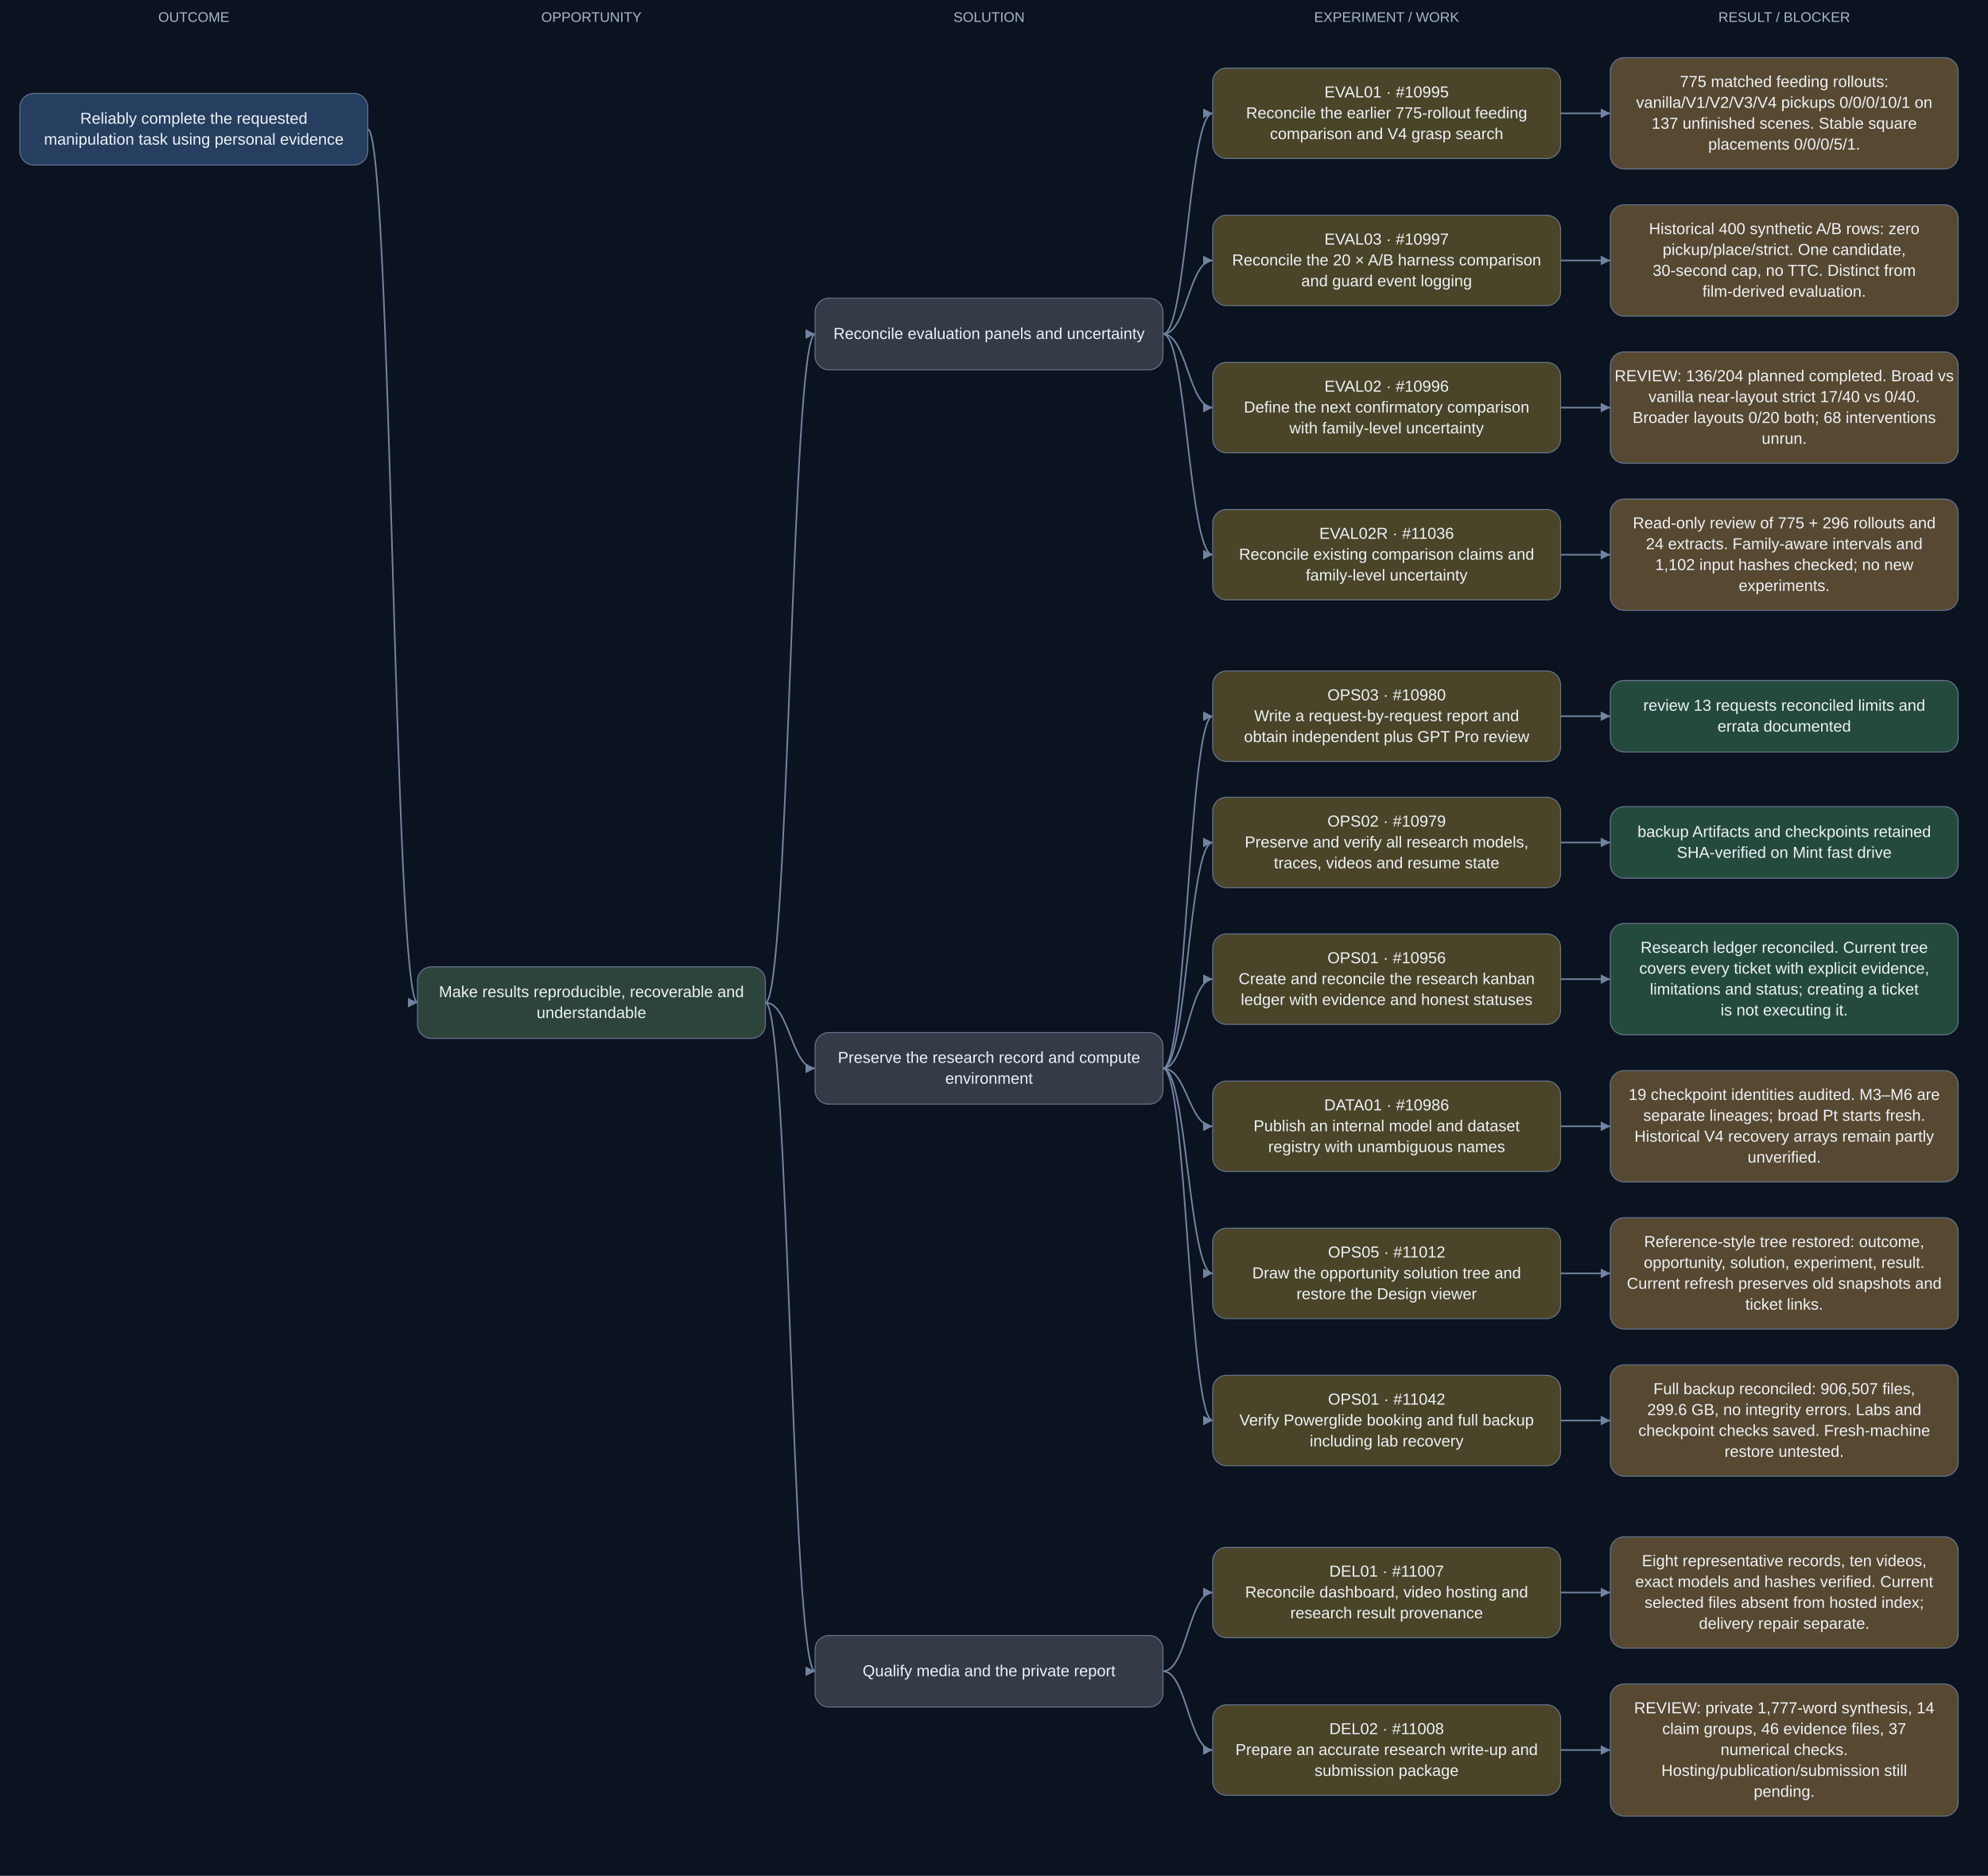
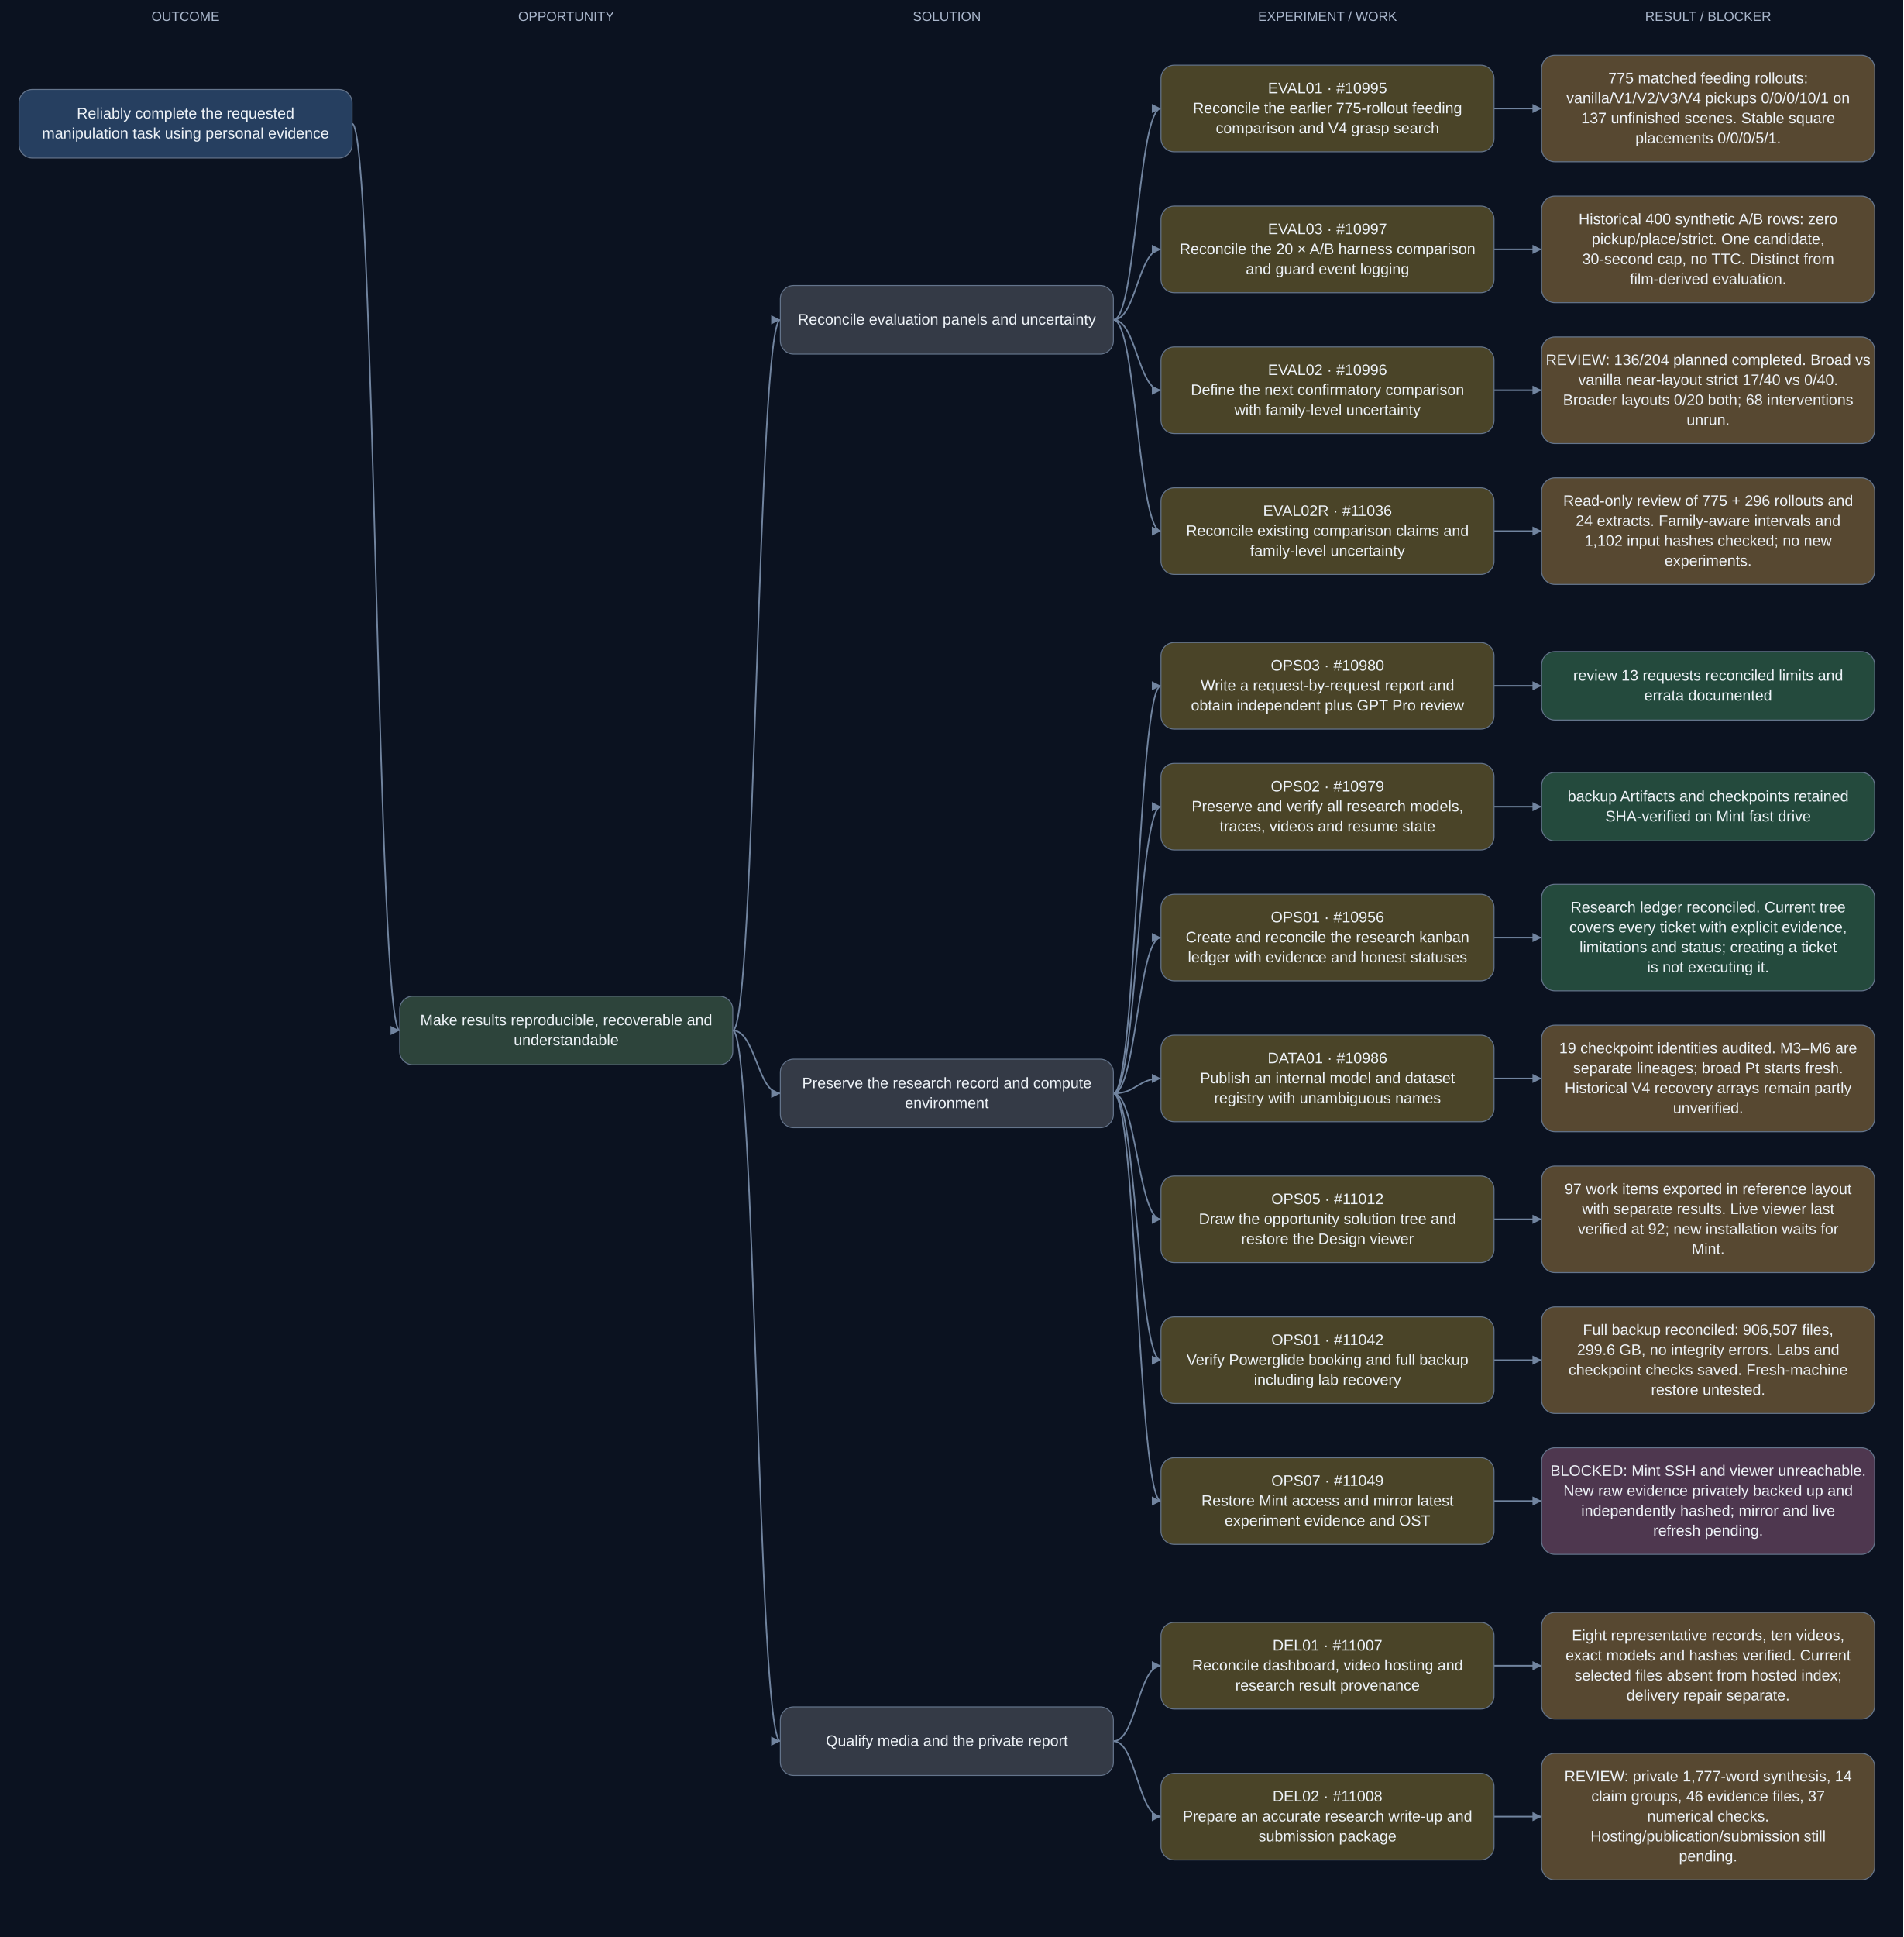
- <svg xmlns="http://www.w3.org/2000/svg" width="2000" height="1887.0" viewBox="0 0 2000 1887.0" role="img" aria-label="Typhon opportunity solution tree: evidence">
-   <rect width="2000" height="1887.0" fill="#0b1220" />
+ <svg xmlns="http://www.w3.org/2000/svg" width="2000" height="2035.0" viewBox="0 0 2000 2035.0" role="img" aria-label="Typhon opportunity solution tree: evidence">
+   <rect width="2000" height="2035.0" fill="#0b1220" />
  <defs>
    <marker id="arrow" markerWidth="6" markerHeight="6" refX="6" refY="3" orient="auto">
      <path d="M0,0 L6,3 L0,6 Z" fill="#71849f" />
    </marker>
  </defs>
  <text x="195" y="22" text-anchor="middle" fill="#aab7cc" font-family="Arial,sans-serif" font-size="14">OUTCOME</text>
  <text x="595" y="22" text-anchor="middle" fill="#aab7cc" font-family="Arial,sans-serif" font-size="14">OPPORTUNITY</text>
  <text x="995" y="22" text-anchor="middle" fill="#aab7cc" font-family="Arial,sans-serif" font-size="14">SOLUTION</text>
  <text x="1395" y="22" text-anchor="middle" fill="#aab7cc" font-family="Arial,sans-serif" font-size="14">EXPERIMENT / WORK</text>
  <text x="1795" y="22" text-anchor="middle" fill="#aab7cc" font-family="Arial,sans-serif" font-size="14">RESULT / BLOCKER</text>
  <path d="M1170,336.0 C1194,336.0 1196,114.0 1220,114.0" fill="none" stroke="#71849f" stroke-width="1.6" marker-end="url(#arrow)" />
  <path d="M1570,114.0 C1594,114.0 1596,114.0 1620,114.0" fill="none" stroke="#71849f" stroke-width="1.6" marker-end="url(#arrow)" />
  <path d="M1170,336.0 C1194,336.0 1196,262.0 1220,262.0" fill="none" stroke="#71849f" stroke-width="1.6" marker-end="url(#arrow)" />
  <path d="M1570,262.0 C1594,262.0 1596,262.0 1620,262.0" fill="none" stroke="#71849f" stroke-width="1.6" marker-end="url(#arrow)" />
  <path d="M1170,336.0 C1194,336.0 1196,410.0 1220,410.0" fill="none" stroke="#71849f" stroke-width="1.6" marker-end="url(#arrow)" />
  <path d="M1570,410.0 C1594,410.0 1596,410.0 1620,410.0" fill="none" stroke="#71849f" stroke-width="1.6" marker-end="url(#arrow)" />
  <path d="M1170,336.0 C1194,336.0 1196,558.0 1220,558.0" fill="none" stroke="#71849f" stroke-width="1.6" marker-end="url(#arrow)" />
  <path d="M1570,558.0 C1594,558.0 1596,558.0 1620,558.0" fill="none" stroke="#71849f" stroke-width="1.6" marker-end="url(#arrow)" />
-   <path d="M770,1008.62 C794,1008.62 796,336.0 820,336.0" fill="none" stroke="#71849f" stroke-width="1.6" marker-end="url(#arrow)" />
-   <path d="M1170,1074.75 C1194,1074.75 1196,720.5 1220,720.5" fill="none" stroke="#71849f" stroke-width="1.6" marker-end="url(#arrow)" />
+   <path d="M770,1082.62 C794,1082.62 796,336.0 820,336.0" fill="none" stroke="#71849f" stroke-width="1.6" marker-end="url(#arrow)" />
+   <path d="M1170,1148.75 C1194,1148.75 1196,720.5 1220,720.5" fill="none" stroke="#71849f" stroke-width="1.6" marker-end="url(#arrow)" />
  <path d="M1570,720.5 C1594,720.5 1596,720.5 1620,720.5" fill="none" stroke="#71849f" stroke-width="1.6" marker-end="url(#arrow)" />
-   <path d="M1170,1074.75 C1194,1074.75 1196,847.5 1220,847.5" fill="none" stroke="#71849f" stroke-width="1.6" marker-end="url(#arrow)" />
+   <path d="M1170,1148.75 C1194,1148.75 1196,847.5 1220,847.5" fill="none" stroke="#71849f" stroke-width="1.6" marker-end="url(#arrow)" />
  <path d="M1570,847.5 C1594,847.5 1596,847.5 1620,847.5" fill="none" stroke="#71849f" stroke-width="1.6" marker-end="url(#arrow)" />
-   <path d="M1170,1074.75 C1194,1074.75 1196,985.0 1220,985.0" fill="none" stroke="#71849f" stroke-width="1.6" marker-end="url(#arrow)" />
+   <path d="M1170,1148.75 C1194,1148.75 1196,985.0 1220,985.0" fill="none" stroke="#71849f" stroke-width="1.6" marker-end="url(#arrow)" />
  <path d="M1570,985.0 C1594,985.0 1596,985.0 1620,985.0" fill="none" stroke="#71849f" stroke-width="1.6" marker-end="url(#arrow)" />
-   <path d="M1170,1074.75 C1194,1074.75 1196,1133.0 1220,1133.0" fill="none" stroke="#71849f" stroke-width="1.6" marker-end="url(#arrow)" />
+   <path d="M1170,1148.75 C1194,1148.75 1196,1133.0 1220,1133.0" fill="none" stroke="#71849f" stroke-width="1.6" marker-end="url(#arrow)" />
  <path d="M1570,1133.0 C1594,1133.0 1596,1133.0 1620,1133.0" fill="none" stroke="#71849f" stroke-width="1.6" marker-end="url(#arrow)" />
-   <path d="M1170,1074.75 C1194,1074.75 1196,1281.0 1220,1281.0" fill="none" stroke="#71849f" stroke-width="1.6" marker-end="url(#arrow)" />
+   <path d="M1170,1148.75 C1194,1148.75 1196,1281.0 1220,1281.0" fill="none" stroke="#71849f" stroke-width="1.6" marker-end="url(#arrow)" />
  <path d="M1570,1281.0 C1594,1281.0 1596,1281.0 1620,1281.0" fill="none" stroke="#71849f" stroke-width="1.6" marker-end="url(#arrow)" />
-   <path d="M1170,1074.75 C1194,1074.75 1196,1429.0 1220,1429.0" fill="none" stroke="#71849f" stroke-width="1.6" marker-end="url(#arrow)" />
+   <path d="M1170,1148.75 C1194,1148.75 1196,1429.0 1220,1429.0" fill="none" stroke="#71849f" stroke-width="1.6" marker-end="url(#arrow)" />
  <path d="M1570,1429.0 C1594,1429.0 1596,1429.0 1620,1429.0" fill="none" stroke="#71849f" stroke-width="1.6" marker-end="url(#arrow)" />
-   <path d="M770,1008.62 C794,1008.62 796,1074.75 820,1074.75" fill="none" stroke="#71849f" stroke-width="1.6" marker-end="url(#arrow)" />
-   <path d="M1170,1681.25 C1194,1681.25 1196,1602.0 1220,1602.0" fill="none" stroke="#71849f" stroke-width="1.6" marker-end="url(#arrow)" />
-   <path d="M1570,1602.0 C1594,1602.0 1596,1602.0 1620,1602.0" fill="none" stroke="#71849f" stroke-width="1.6" marker-end="url(#arrow)" />
-   <path d="M1170,1681.25 C1194,1681.25 1196,1760.5 1220,1760.5" fill="none" stroke="#71849f" stroke-width="1.6" marker-end="url(#arrow)" />
-   <path d="M1570,1760.5 C1594,1760.5 1596,1760.5 1620,1760.5" fill="none" stroke="#71849f" stroke-width="1.6" marker-end="url(#arrow)" />
-   <path d="M770,1008.62 C794,1008.62 796,1681.25 820,1681.25" fill="none" stroke="#71849f" stroke-width="1.6" marker-end="url(#arrow)" />
-   <path d="M370,130.0 C394,130.0 396,1008.62 420,1008.62" fill="none" stroke="#71849f" stroke-width="1.6" marker-end="url(#arrow)" />
+   <path d="M1170,1148.75 C1194,1148.75 1196,1577.0 1220,1577.0" fill="none" stroke="#71849f" stroke-width="1.6" marker-end="url(#arrow)" />
+   <path d="M1570,1577.0 C1594,1577.0 1596,1577.0 1620,1577.0" fill="none" stroke="#71849f" stroke-width="1.6" marker-end="url(#arrow)" />
+   <path d="M770,1082.62 C794,1082.62 796,1148.75 820,1148.75" fill="none" stroke="#71849f" stroke-width="1.6" marker-end="url(#arrow)" />
+   <path d="M1170,1829.25 C1194,1829.25 1196,1750.0 1220,1750.0" fill="none" stroke="#71849f" stroke-width="1.6" marker-end="url(#arrow)" />
+   <path d="M1570,1750.0 C1594,1750.0 1596,1750.0 1620,1750.0" fill="none" stroke="#71849f" stroke-width="1.6" marker-end="url(#arrow)" />
+   <path d="M1170,1829.25 C1194,1829.25 1196,1908.5 1220,1908.5" fill="none" stroke="#71849f" stroke-width="1.6" marker-end="url(#arrow)" />
+   <path d="M1570,1908.5 C1594,1908.5 1596,1908.5 1620,1908.5" fill="none" stroke="#71849f" stroke-width="1.6" marker-end="url(#arrow)" />
+   <path d="M770,1082.62 C794,1082.62 796,1829.25 820,1829.25" fill="none" stroke="#71849f" stroke-width="1.6" marker-end="url(#arrow)" />
+   <path d="M370,130.0 C394,130.0 396,1082.62 420,1082.62" fill="none" stroke="#71849f" stroke-width="1.6" marker-end="url(#arrow)" />
  <a href="http://127.0.0.1:4001/?project=typhon-research#ticket=10995" target="_blank">
    <g id="T10995">
      <rect x="1220" y="68.5" width="350" height="91" rx="14" fill="#4a4428" stroke="#64748b" />
      <text x="1395" y="98.0" text-anchor="middle" fill="#edf2f7" font-family="Arial,sans-serif" font-size="16">EVAL01 · #10995</text>
      <text x="1395" y="119.0" text-anchor="middle" fill="#edf2f7" font-family="Arial,sans-serif" font-size="16">Reconcile the earlier 775-rollout feeding</text>
      <text x="1395" y="140.0" text-anchor="middle" fill="#edf2f7" font-family="Arial,sans-serif" font-size="16">comparison and V4 grasp search</text>
    </g>
  </a>
  <g id="R10995">
    <rect x="1620" y="58.0" width="350" height="112" rx="14" fill="#574831" stroke="#64748b" />
    <text x="1795" y="87.5" text-anchor="middle" fill="#edf2f7" font-family="Arial,sans-serif" font-size="16">775 matched feeding rollouts:</text>
    <text x="1795" y="108.5" text-anchor="middle" fill="#edf2f7" font-family="Arial,sans-serif" font-size="16">vanilla/V1/V2/V3/V4 pickups 0/0/0/10/1 on</text>
    <text x="1795" y="129.5" text-anchor="middle" fill="#edf2f7" font-family="Arial,sans-serif" font-size="16">137 unfinished scenes. Stable square</text>
    <text x="1795" y="150.5" text-anchor="middle" fill="#edf2f7" font-family="Arial,sans-serif" font-size="16">placements 0/0/0/5/1.</text>
  </g>
  <a href="http://127.0.0.1:4001/?project=typhon-research#ticket=10997" target="_blank">
    <g id="T10997">
      <rect x="1220" y="216.5" width="350" height="91" rx="14" fill="#4a4428" stroke="#64748b" />
      <text x="1395" y="246.0" text-anchor="middle" fill="#edf2f7" font-family="Arial,sans-serif" font-size="16">EVAL03 · #10997</text>
      <text x="1395" y="267.0" text-anchor="middle" fill="#edf2f7" font-family="Arial,sans-serif" font-size="16">Reconcile the 20 × A/B harness comparison</text>
      <text x="1395" y="288.0" text-anchor="middle" fill="#edf2f7" font-family="Arial,sans-serif" font-size="16">and guard event logging</text>
    </g>
  </a>
  <g id="R10997">
    <rect x="1620" y="206.0" width="350" height="112" rx="14" fill="#574831" stroke="#64748b" />
    <text x="1795" y="235.5" text-anchor="middle" fill="#edf2f7" font-family="Arial,sans-serif" font-size="16">Historical 400 synthetic A/B rows: zero</text>
    <text x="1795" y="256.5" text-anchor="middle" fill="#edf2f7" font-family="Arial,sans-serif" font-size="16">pickup/place/strict. One candidate,</text>
    <text x="1795" y="277.5" text-anchor="middle" fill="#edf2f7" font-family="Arial,sans-serif" font-size="16">30-second cap, no TTC. Distinct from</text>
    <text x="1795" y="298.5" text-anchor="middle" fill="#edf2f7" font-family="Arial,sans-serif" font-size="16">film-derived evaluation.</text>
  </g>
  <a href="http://127.0.0.1:4001/?project=typhon-research#ticket=10996" target="_blank">
    <g id="T10996">
      <rect x="1220" y="364.5" width="350" height="91" rx="14" fill="#4a4428" stroke="#64748b" />
      <text x="1395" y="394.0" text-anchor="middle" fill="#edf2f7" font-family="Arial,sans-serif" font-size="16">EVAL02 · #10996</text>
      <text x="1395" y="415.0" text-anchor="middle" fill="#edf2f7" font-family="Arial,sans-serif" font-size="16">Define the next confirmatory comparison</text>
      <text x="1395" y="436.0" text-anchor="middle" fill="#edf2f7" font-family="Arial,sans-serif" font-size="16">with family-level uncertainty</text>
    </g>
  </a>
  <g id="R10996">
    <rect x="1620" y="354.0" width="350" height="112" rx="14" fill="#574831" stroke="#64748b" />
    <text x="1795" y="383.5" text-anchor="middle" fill="#edf2f7" font-family="Arial,sans-serif" font-size="16">REVIEW: 136/204 planned completed. Broad vs</text>
    <text x="1795" y="404.5" text-anchor="middle" fill="#edf2f7" font-family="Arial,sans-serif" font-size="16">vanilla near-layout strict 17/40 vs 0/40.</text>
    <text x="1795" y="425.5" text-anchor="middle" fill="#edf2f7" font-family="Arial,sans-serif" font-size="16">Broader layouts 0/20 both; 68 interventions</text>
    <text x="1795" y="446.5" text-anchor="middle" fill="#edf2f7" font-family="Arial,sans-serif" font-size="16">unrun.</text>
  </g>
  <a href="http://127.0.0.1:4001/?project=typhon-research#ticket=11036" target="_blank">
    <g id="T11036">
      <rect x="1220" y="512.5" width="350" height="91" rx="14" fill="#4a4428" stroke="#64748b" />
      <text x="1395" y="542.0" text-anchor="middle" fill="#edf2f7" font-family="Arial,sans-serif" font-size="16">EVAL02R · #11036</text>
      <text x="1395" y="563.0" text-anchor="middle" fill="#edf2f7" font-family="Arial,sans-serif" font-size="16">Reconcile existing comparison claims and</text>
      <text x="1395" y="584.0" text-anchor="middle" fill="#edf2f7" font-family="Arial,sans-serif" font-size="16">family-level uncertainty</text>
    </g>
  </a>
  <g id="R11036">
    <rect x="1620" y="502.0" width="350" height="112" rx="14" fill="#574831" stroke="#64748b" />
    <text x="1795" y="531.5" text-anchor="middle" fill="#edf2f7" font-family="Arial,sans-serif" font-size="16">Read-only review of 775 + 296 rollouts and</text>
    <text x="1795" y="552.5" text-anchor="middle" fill="#edf2f7" font-family="Arial,sans-serif" font-size="16">24 extracts. Family-aware intervals and</text>
    <text x="1795" y="573.5" text-anchor="middle" fill="#edf2f7" font-family="Arial,sans-serif" font-size="16">1,102 input hashes checked; no new</text>
    <text x="1795" y="594.5" text-anchor="middle" fill="#edf2f7" font-family="Arial,sans-serif" font-size="16">experiments.</text>
  </g>
  <g id="S_evidence_0">
    <rect x="820" y="300.0" width="350" height="72" rx="14" fill="#343a46" stroke="#64748b" />
    <text x="995" y="341.0" text-anchor="middle" fill="#edf2f7" font-family="Arial,sans-serif" font-size="16">Reconcile evaluation panels and uncertainty</text>
  </g>
  <a href="http://127.0.0.1:4001/?project=typhon-research#ticket=10980" target="_blank">
    <g id="T10980">
      <rect x="1220" y="675.0" width="350" height="91" rx="14" fill="#4a4428" stroke="#64748b" />
      <text x="1395" y="704.5" text-anchor="middle" fill="#edf2f7" font-family="Arial,sans-serif" font-size="16">OPS03 · #10980</text>
      <text x="1395" y="725.5" text-anchor="middle" fill="#edf2f7" font-family="Arial,sans-serif" font-size="16">Write a request-by-request report and</text>
      <text x="1395" y="746.5" text-anchor="middle" fill="#edf2f7" font-family="Arial,sans-serif" font-size="16">obtain independent plus GPT Pro review</text>
    </g>
  </a>
  <g id="R10980">
    <rect x="1620" y="684.5" width="350" height="72" rx="14" fill="#244a3d" stroke="#64748b" />
    <text x="1795" y="715.0" text-anchor="middle" fill="#edf2f7" font-family="Arial,sans-serif" font-size="16">review 13 requests reconciled limits and</text>
    <text x="1795" y="736.0" text-anchor="middle" fill="#edf2f7" font-family="Arial,sans-serif" font-size="16">errata documented</text>
  </g>
  <a href="http://127.0.0.1:4001/?project=typhon-research#ticket=10979" target="_blank">
    <g id="T10979">
      <rect x="1220" y="802.0" width="350" height="91" rx="14" fill="#4a4428" stroke="#64748b" />
      <text x="1395" y="831.5" text-anchor="middle" fill="#edf2f7" font-family="Arial,sans-serif" font-size="16">OPS02 · #10979</text>
      <text x="1395" y="852.5" text-anchor="middle" fill="#edf2f7" font-family="Arial,sans-serif" font-size="16">Preserve and verify all research models,</text>
      <text x="1395" y="873.5" text-anchor="middle" fill="#edf2f7" font-family="Arial,sans-serif" font-size="16">traces, videos and resume state</text>
    </g>
  </a>
  <g id="R10979">
    <rect x="1620" y="811.5" width="350" height="72" rx="14" fill="#244a3d" stroke="#64748b" />
    <text x="1795" y="842.0" text-anchor="middle" fill="#edf2f7" font-family="Arial,sans-serif" font-size="16">backup Artifacts and checkpoints retained</text>
    <text x="1795" y="863.0" text-anchor="middle" fill="#edf2f7" font-family="Arial,sans-serif" font-size="16">SHA-verified on Mint fast drive</text>
  </g>
  <a href="http://127.0.0.1:4001/?project=typhon-research#ticket=10956" target="_blank">
    <g id="T10956">
      <rect x="1220" y="939.5" width="350" height="91" rx="14" fill="#4a4428" stroke="#64748b" />
      <text x="1395" y="969.0" text-anchor="middle" fill="#edf2f7" font-family="Arial,sans-serif" font-size="16">OPS01 · #10956</text>
      <text x="1395" y="990.0" text-anchor="middle" fill="#edf2f7" font-family="Arial,sans-serif" font-size="16">Create and reconcile the research kanban</text>
      <text x="1395" y="1011.0" text-anchor="middle" fill="#edf2f7" font-family="Arial,sans-serif" font-size="16">ledger with evidence and honest statuses</text>
    </g>
  </a>
  <g id="R10956">
    <rect x="1620" y="929.0" width="350" height="112" rx="14" fill="#244a3d" stroke="#64748b" />
    <text x="1795" y="958.5" text-anchor="middle" fill="#edf2f7" font-family="Arial,sans-serif" font-size="16">Research ledger reconciled. Current tree</text>
    <text x="1795" y="979.5" text-anchor="middle" fill="#edf2f7" font-family="Arial,sans-serif" font-size="16">covers every ticket with explicit evidence,</text>
    <text x="1795" y="1000.5" text-anchor="middle" fill="#edf2f7" font-family="Arial,sans-serif" font-size="16">limitations and status; creating a ticket</text>
    <text x="1795" y="1021.5" text-anchor="middle" fill="#edf2f7" font-family="Arial,sans-serif" font-size="16">is not executing it.</text>
  </g>
  <a href="http://127.0.0.1:4001/?project=typhon-research#ticket=10986" target="_blank">
    <g id="T10986">
      <rect x="1220" y="1087.5" width="350" height="91" rx="14" fill="#4a4428" stroke="#64748b" />
      <text x="1395" y="1117.0" text-anchor="middle" fill="#edf2f7" font-family="Arial,sans-serif" font-size="16">DATA01 · #10986</text>
      <text x="1395" y="1138.0" text-anchor="middle" fill="#edf2f7" font-family="Arial,sans-serif" font-size="16">Publish an internal model and dataset</text>
      <text x="1395" y="1159.0" text-anchor="middle" fill="#edf2f7" font-family="Arial,sans-serif" font-size="16">registry with unambiguous names</text>
    </g>
  </a>
  <g id="R10986">
    <rect x="1620" y="1077.0" width="350" height="112" rx="14" fill="#574831" stroke="#64748b" />
    <text x="1795" y="1106.5" text-anchor="middle" fill="#edf2f7" font-family="Arial,sans-serif" font-size="16">19 checkpoint identities audited. M3–M6 are</text>
    <text x="1795" y="1127.5" text-anchor="middle" fill="#edf2f7" font-family="Arial,sans-serif" font-size="16">separate lineages; broad Pt starts fresh.</text>
    <text x="1795" y="1148.5" text-anchor="middle" fill="#edf2f7" font-family="Arial,sans-serif" font-size="16">Historical V4 recovery arrays remain partly</text>
    <text x="1795" y="1169.5" text-anchor="middle" fill="#edf2f7" font-family="Arial,sans-serif" font-size="16">unverified.</text>
  </g>
  <a href="http://127.0.0.1:4001/?project=typhon-research#ticket=11012" target="_blank">
    <g id="T11012">
      <rect x="1220" y="1235.5" width="350" height="91" rx="14" fill="#4a4428" stroke="#64748b" />
      <text x="1395" y="1265.0" text-anchor="middle" fill="#edf2f7" font-family="Arial,sans-serif" font-size="16">OPS05 · #11012</text>
      <text x="1395" y="1286.0" text-anchor="middle" fill="#edf2f7" font-family="Arial,sans-serif" font-size="16">Draw the opportunity solution tree and</text>
      <text x="1395" y="1307.0" text-anchor="middle" fill="#edf2f7" font-family="Arial,sans-serif" font-size="16">restore the Design viewer</text>
    </g>
  </a>
  <g id="R11012">
    <rect x="1620" y="1225.0" width="350" height="112" rx="14" fill="#574831" stroke="#64748b" />
-     <text x="1795" y="1254.5" text-anchor="middle" fill="#edf2f7" font-family="Arial,sans-serif" font-size="16">Reference-style tree restored: outcome,</text>
-     <text x="1795" y="1275.5" text-anchor="middle" fill="#edf2f7" font-family="Arial,sans-serif" font-size="16">opportunity, solution, experiment, result.</text>
-     <text x="1795" y="1296.5" text-anchor="middle" fill="#edf2f7" font-family="Arial,sans-serif" font-size="16">Current refresh preserves old snapshots and</text>
-     <text x="1795" y="1317.5" text-anchor="middle" fill="#edf2f7" font-family="Arial,sans-serif" font-size="16">ticket links.</text>
+     <text x="1795" y="1254.5" text-anchor="middle" fill="#edf2f7" font-family="Arial,sans-serif" font-size="16">97 work items exported in reference layout</text>
+     <text x="1795" y="1275.5" text-anchor="middle" fill="#edf2f7" font-family="Arial,sans-serif" font-size="16">with separate results. Live viewer last</text>
+     <text x="1795" y="1296.5" text-anchor="middle" fill="#edf2f7" font-family="Arial,sans-serif" font-size="16">verified at 92; new installation waits for</text>
+     <text x="1795" y="1317.5" text-anchor="middle" fill="#edf2f7" font-family="Arial,sans-serif" font-size="16">Mint.</text>
  </g>
  <a href="http://127.0.0.1:4001/?project=typhon-research#ticket=11042" target="_blank">
    <g id="T11042">
      <rect x="1220" y="1383.5" width="350" height="91" rx="14" fill="#4a4428" stroke="#64748b" />
      <text x="1395" y="1413.0" text-anchor="middle" fill="#edf2f7" font-family="Arial,sans-serif" font-size="16">OPS01 · #11042</text>
      <text x="1395" y="1434.0" text-anchor="middle" fill="#edf2f7" font-family="Arial,sans-serif" font-size="16">Verify Powerglide booking and full backup</text>
      <text x="1395" y="1455.0" text-anchor="middle" fill="#edf2f7" font-family="Arial,sans-serif" font-size="16">including lab recovery</text>
    </g>
  </a>
  <g id="R11042">
    <rect x="1620" y="1373.0" width="350" height="112" rx="14" fill="#574831" stroke="#64748b" />
    <text x="1795" y="1402.5" text-anchor="middle" fill="#edf2f7" font-family="Arial,sans-serif" font-size="16">Full backup reconciled: 906,507 files,</text>
    <text x="1795" y="1423.5" text-anchor="middle" fill="#edf2f7" font-family="Arial,sans-serif" font-size="16">299.6 GB, no integrity errors. Labs and</text>
    <text x="1795" y="1444.5" text-anchor="middle" fill="#edf2f7" font-family="Arial,sans-serif" font-size="16">checkpoint checks saved. Fresh-machine</text>
    <text x="1795" y="1465.5" text-anchor="middle" fill="#edf2f7" font-family="Arial,sans-serif" font-size="16">restore untested.</text>
  </g>
+   <a href="http://127.0.0.1:4001/?project=typhon-research#ticket=11049" target="_blank">
+     <g id="T11049">
+       <rect x="1220" y="1531.5" width="350" height="91" rx="14" fill="#4a4428" stroke="#64748b" />
+       <text x="1395" y="1561.0" text-anchor="middle" fill="#edf2f7" font-family="Arial,sans-serif" font-size="16">OPS07 · #11049</text>
+       <text x="1395" y="1582.0" text-anchor="middle" fill="#edf2f7" font-family="Arial,sans-serif" font-size="16">Restore Mint access and mirror latest</text>
+       <text x="1395" y="1603.0" text-anchor="middle" fill="#edf2f7" font-family="Arial,sans-serif" font-size="16">experiment evidence and OST</text>
+     </g>
+   </a>
+   <g id="R11049">
+     <rect x="1620" y="1521.0" width="350" height="112" rx="14" fill="#4e374f" stroke="#64748b" />
+     <text x="1795" y="1550.5" text-anchor="middle" fill="#edf2f7" font-family="Arial,sans-serif" font-size="16">BLOCKED: Mint SSH and viewer unreachable.</text>
+     <text x="1795" y="1571.5" text-anchor="middle" fill="#edf2f7" font-family="Arial,sans-serif" font-size="16">New raw evidence privately backed up and</text>
+     <text x="1795" y="1592.5" text-anchor="middle" fill="#edf2f7" font-family="Arial,sans-serif" font-size="16">independently hashed; mirror and live</text>
+     <text x="1795" y="1613.5" text-anchor="middle" fill="#edf2f7" font-family="Arial,sans-serif" font-size="16">refresh pending.</text>
+   </g>
  <g id="S_evidence_1">
-     <rect x="820" y="1038.75" width="350" height="72" rx="14" fill="#343a46" stroke="#64748b" />
-     <text x="995" y="1069.25" text-anchor="middle" fill="#edf2f7" font-family="Arial,sans-serif" font-size="16">Preserve the research record and compute</text>
-     <text x="995" y="1090.25" text-anchor="middle" fill="#edf2f7" font-family="Arial,sans-serif" font-size="16">environment</text>
+     <rect x="820" y="1112.75" width="350" height="72" rx="14" fill="#343a46" stroke="#64748b" />
+     <text x="995" y="1143.25" text-anchor="middle" fill="#edf2f7" font-family="Arial,sans-serif" font-size="16">Preserve the research record and compute</text>
+     <text x="995" y="1164.25" text-anchor="middle" fill="#edf2f7" font-family="Arial,sans-serif" font-size="16">environment</text>
  </g>
  <a href="http://127.0.0.1:4001/?project=typhon-research#ticket=11007" target="_blank">
    <g id="T11007">
-       <rect x="1220" y="1556.5" width="350" height="91" rx="14" fill="#4a4428" stroke="#64748b" />
-       <text x="1395" y="1586.0" text-anchor="middle" fill="#edf2f7" font-family="Arial,sans-serif" font-size="16">DEL01 · #11007</text>
-       <text x="1395" y="1607.0" text-anchor="middle" fill="#edf2f7" font-family="Arial,sans-serif" font-size="16">Reconcile dashboard, video hosting and</text>
-       <text x="1395" y="1628.0" text-anchor="middle" fill="#edf2f7" font-family="Arial,sans-serif" font-size="16">research result provenance</text>
+       <rect x="1220" y="1704.5" width="350" height="91" rx="14" fill="#4a4428" stroke="#64748b" />
+       <text x="1395" y="1734.0" text-anchor="middle" fill="#edf2f7" font-family="Arial,sans-serif" font-size="16">DEL01 · #11007</text>
+       <text x="1395" y="1755.0" text-anchor="middle" fill="#edf2f7" font-family="Arial,sans-serif" font-size="16">Reconcile dashboard, video hosting and</text>
+       <text x="1395" y="1776.0" text-anchor="middle" fill="#edf2f7" font-family="Arial,sans-serif" font-size="16">research result provenance</text>
    </g>
  </a>
  <g id="R11007">
-     <rect x="1620" y="1546.0" width="350" height="112" rx="14" fill="#574831" stroke="#64748b" />
-     <text x="1795" y="1575.5" text-anchor="middle" fill="#edf2f7" font-family="Arial,sans-serif" font-size="16">Eight representative records, ten videos,</text>
-     <text x="1795" y="1596.5" text-anchor="middle" fill="#edf2f7" font-family="Arial,sans-serif" font-size="16">exact models and hashes verified. Current</text>
-     <text x="1795" y="1617.5" text-anchor="middle" fill="#edf2f7" font-family="Arial,sans-serif" font-size="16">selected files absent from hosted index;</text>
-     <text x="1795" y="1638.5" text-anchor="middle" fill="#edf2f7" font-family="Arial,sans-serif" font-size="16">delivery repair separate.</text>
+     <rect x="1620" y="1694.0" width="350" height="112" rx="14" fill="#574831" stroke="#64748b" />
+     <text x="1795" y="1723.5" text-anchor="middle" fill="#edf2f7" font-family="Arial,sans-serif" font-size="16">Eight representative records, ten videos,</text>
+     <text x="1795" y="1744.5" text-anchor="middle" fill="#edf2f7" font-family="Arial,sans-serif" font-size="16">exact models and hashes verified. Current</text>
+     <text x="1795" y="1765.5" text-anchor="middle" fill="#edf2f7" font-family="Arial,sans-serif" font-size="16">selected files absent from hosted index;</text>
+     <text x="1795" y="1786.5" text-anchor="middle" fill="#edf2f7" font-family="Arial,sans-serif" font-size="16">delivery repair separate.</text>
  </g>
  <a href="http://127.0.0.1:4001/?project=typhon-research#ticket=11008" target="_blank">
    <g id="T11008">
-       <rect x="1220" y="1715.0" width="350" height="91" rx="14" fill="#4a4428" stroke="#64748b" />
-       <text x="1395" y="1744.5" text-anchor="middle" fill="#edf2f7" font-family="Arial,sans-serif" font-size="16">DEL02 · #11008</text>
-       <text x="1395" y="1765.5" text-anchor="middle" fill="#edf2f7" font-family="Arial,sans-serif" font-size="16">Prepare an accurate research write-up and</text>
-       <text x="1395" y="1786.5" text-anchor="middle" fill="#edf2f7" font-family="Arial,sans-serif" font-size="16">submission package</text>
+       <rect x="1220" y="1863.0" width="350" height="91" rx="14" fill="#4a4428" stroke="#64748b" />
+       <text x="1395" y="1892.5" text-anchor="middle" fill="#edf2f7" font-family="Arial,sans-serif" font-size="16">DEL02 · #11008</text>
+       <text x="1395" y="1913.5" text-anchor="middle" fill="#edf2f7" font-family="Arial,sans-serif" font-size="16">Prepare an accurate research write-up and</text>
+       <text x="1395" y="1934.5" text-anchor="middle" fill="#edf2f7" font-family="Arial,sans-serif" font-size="16">submission package</text>
    </g>
  </a>
  <g id="R11008">
-     <rect x="1620" y="1694.0" width="350" height="133" rx="14" fill="#574831" stroke="#64748b" />
-     <text x="1795" y="1723.5" text-anchor="middle" fill="#edf2f7" font-family="Arial,sans-serif" font-size="16">REVIEW: private 1,777-word synthesis, 14</text>
-     <text x="1795" y="1744.5" text-anchor="middle" fill="#edf2f7" font-family="Arial,sans-serif" font-size="16">claim groups, 46 evidence files, 37</text>
-     <text x="1795" y="1765.5" text-anchor="middle" fill="#edf2f7" font-family="Arial,sans-serif" font-size="16">numerical checks.</text>
-     <text x="1795" y="1786.5" text-anchor="middle" fill="#edf2f7" font-family="Arial,sans-serif" font-size="16">Hosting/publication/submission still</text>
-     <text x="1795" y="1807.5" text-anchor="middle" fill="#edf2f7" font-family="Arial,sans-serif" font-size="16">pending.</text>
+     <rect x="1620" y="1842.0" width="350" height="133" rx="14" fill="#574831" stroke="#64748b" />
+     <text x="1795" y="1871.5" text-anchor="middle" fill="#edf2f7" font-family="Arial,sans-serif" font-size="16">REVIEW: private 1,777-word synthesis, 14</text>
+     <text x="1795" y="1892.5" text-anchor="middle" fill="#edf2f7" font-family="Arial,sans-serif" font-size="16">claim groups, 46 evidence files, 37</text>
+     <text x="1795" y="1913.5" text-anchor="middle" fill="#edf2f7" font-family="Arial,sans-serif" font-size="16">numerical checks.</text>
+     <text x="1795" y="1934.5" text-anchor="middle" fill="#edf2f7" font-family="Arial,sans-serif" font-size="16">Hosting/publication/submission still</text>
+     <text x="1795" y="1955.5" text-anchor="middle" fill="#edf2f7" font-family="Arial,sans-serif" font-size="16">pending.</text>
  </g>
  <g id="S_evidence_2">
-     <rect x="820" y="1645.25" width="350" height="72" rx="14" fill="#343a46" stroke="#64748b" />
-     <text x="995" y="1686.25" text-anchor="middle" fill="#edf2f7" font-family="Arial,sans-serif" font-size="16">Qualify media and the private report</text>
+     <rect x="820" y="1793.25" width="350" height="72" rx="14" fill="#343a46" stroke="#64748b" />
+     <text x="995" y="1834.25" text-anchor="middle" fill="#edf2f7" font-family="Arial,sans-serif" font-size="16">Qualify media and the private report</text>
  </g>
  <g id="O_evidence">
-     <rect x="420" y="972.62" width="350" height="72" rx="14" fill="#2d443b" stroke="#64748b" />
-     <text x="595" y="1003.12" text-anchor="middle" fill="#edf2f7" font-family="Arial,sans-serif" font-size="16">Make results reproducible, recoverable and</text>
-     <text x="595" y="1024.12" text-anchor="middle" fill="#edf2f7" font-family="Arial,sans-serif" font-size="16">understandable</text>
+     <rect x="420" y="1046.62" width="350" height="72" rx="14" fill="#2d443b" stroke="#64748b" />
+     <text x="595" y="1077.12" text-anchor="middle" fill="#edf2f7" font-family="Arial,sans-serif" font-size="16">Make results reproducible, recoverable and</text>
+     <text x="595" y="1098.12" text-anchor="middle" fill="#edf2f7" font-family="Arial,sans-serif" font-size="16">understandable</text>
  </g>
  <g id="outcome">
    <rect x="20" y="94.0" width="350" height="72" rx="14" fill="#263f60" stroke="#64748b" />
    <text x="195" y="124.5" text-anchor="middle" fill="#edf2f7" font-family="Arial,sans-serif" font-size="16">Reliably complete the requested</text>
    <text x="195" y="145.5" text-anchor="middle" fill="#edf2f7" font-family="Arial,sans-serif" font-size="16">manipulation task using personal evidence</text>
  </g>
</svg>
